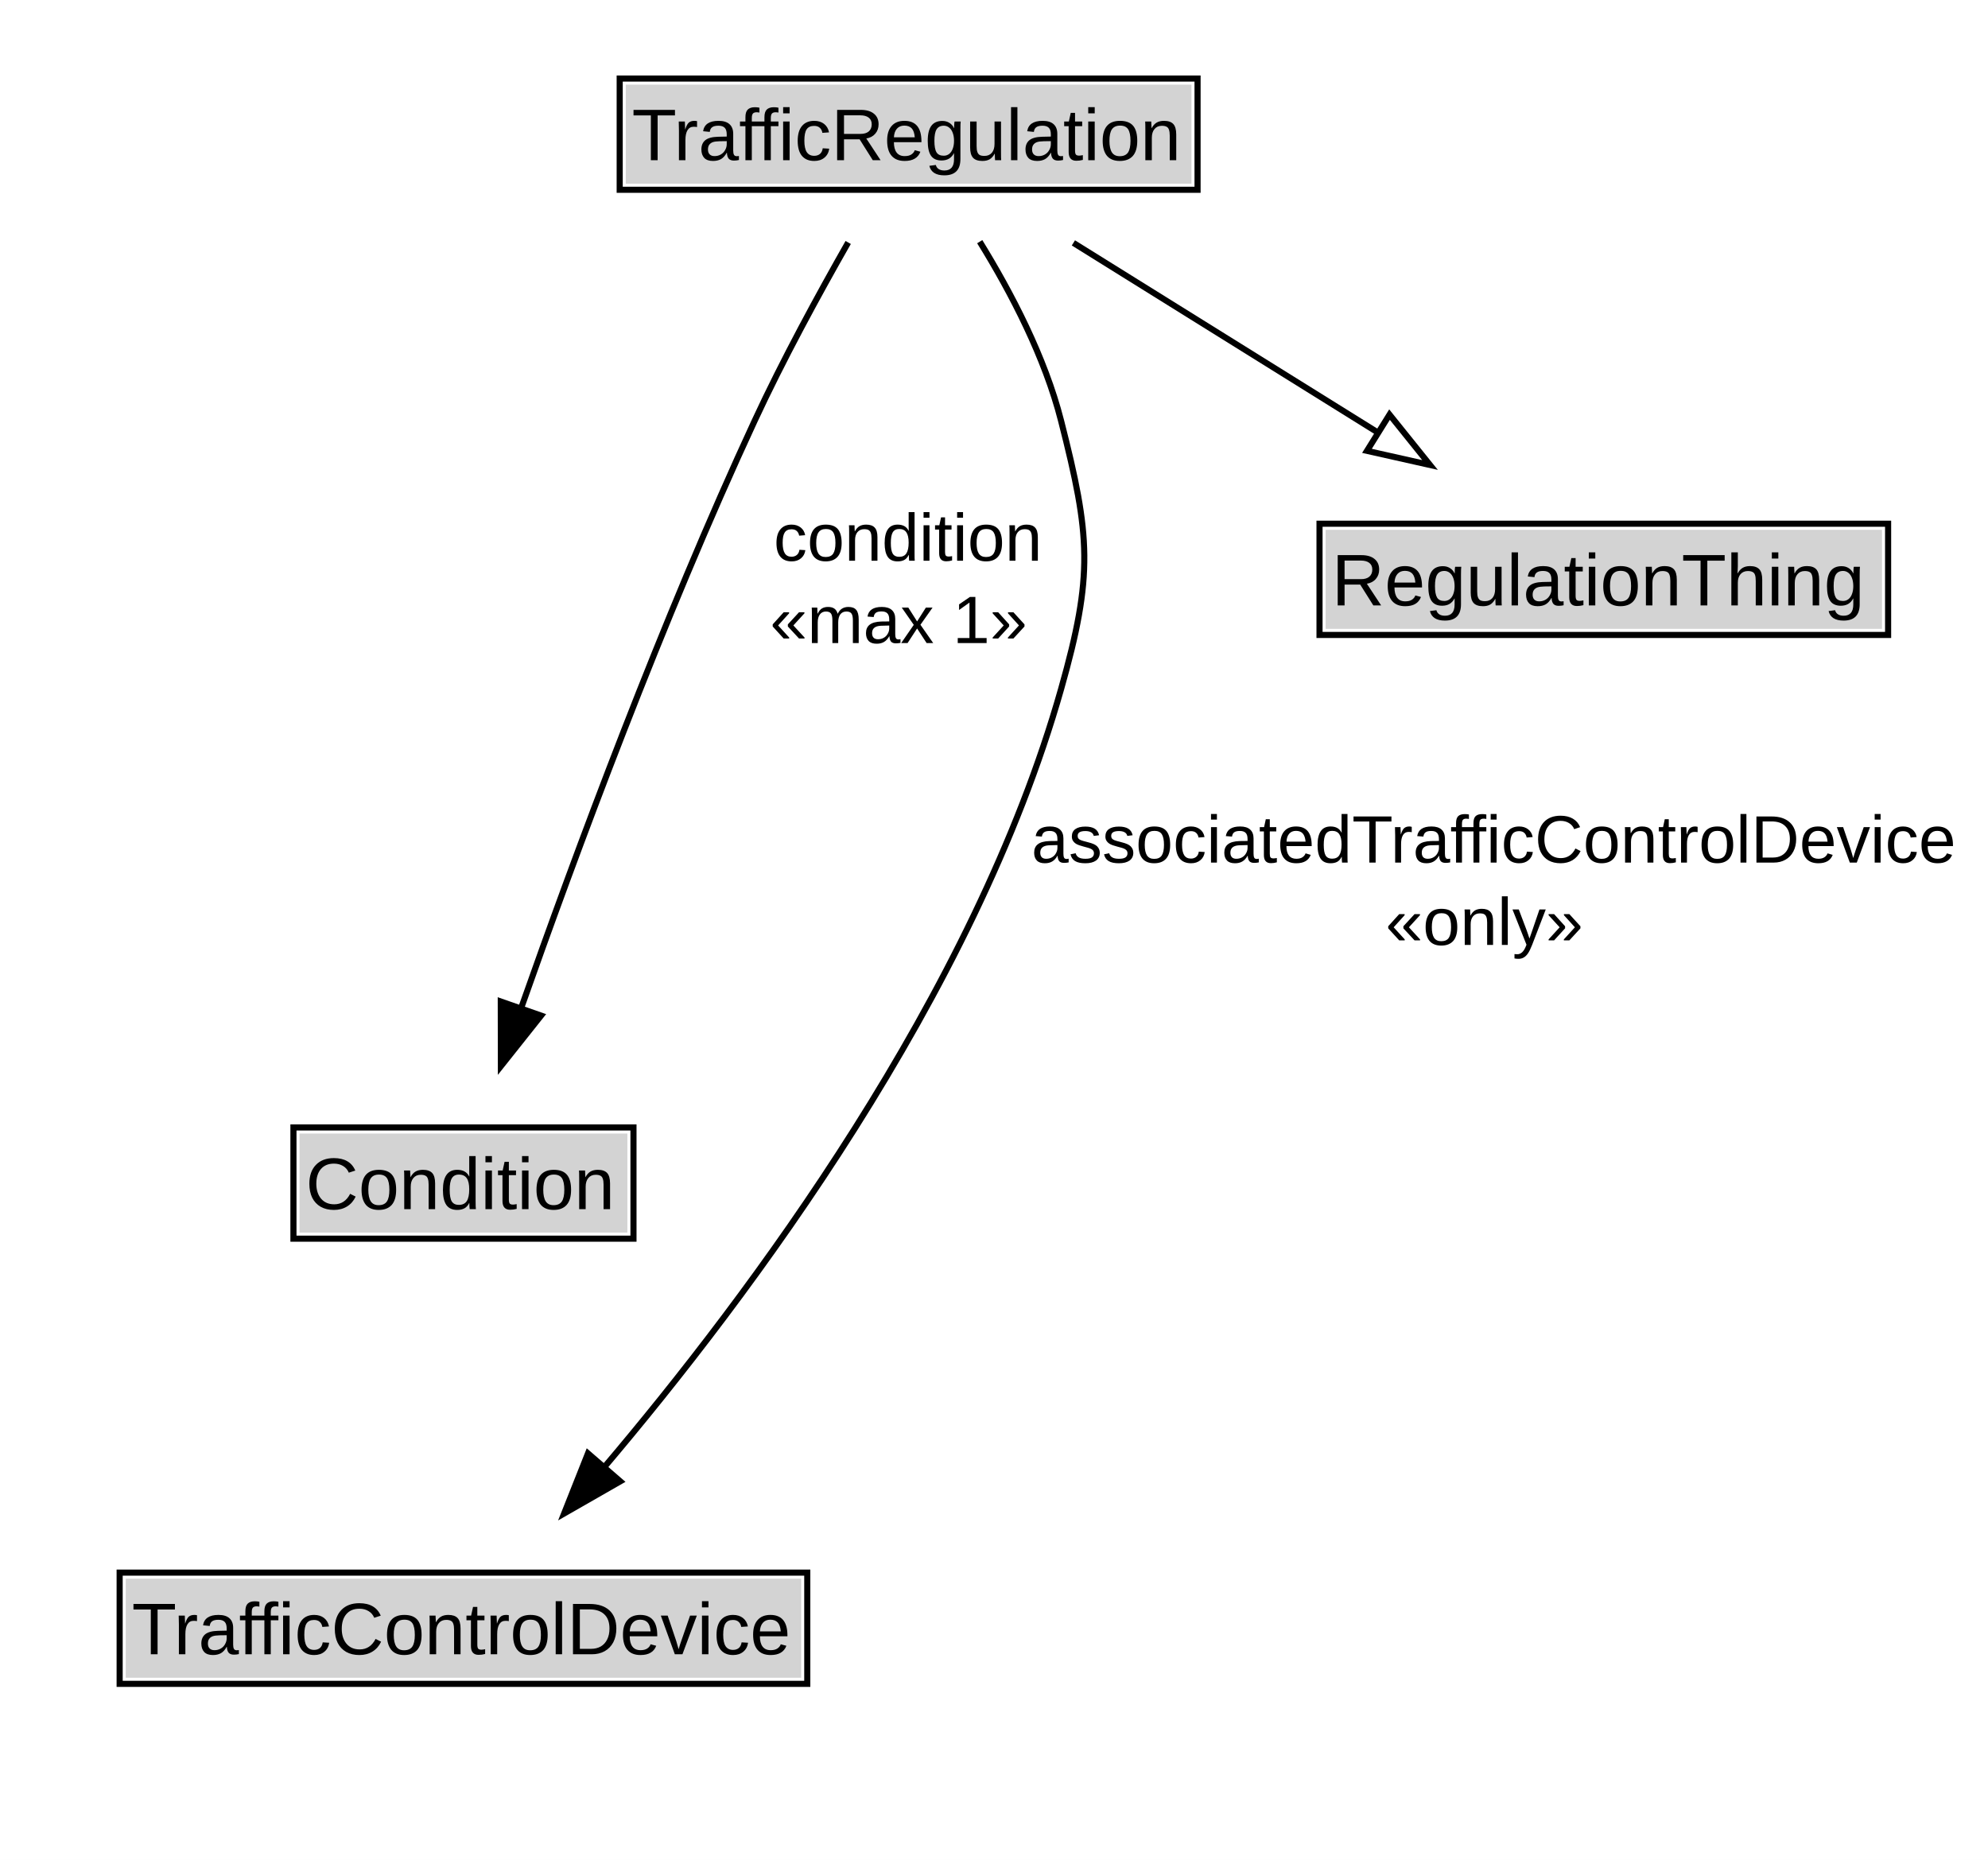
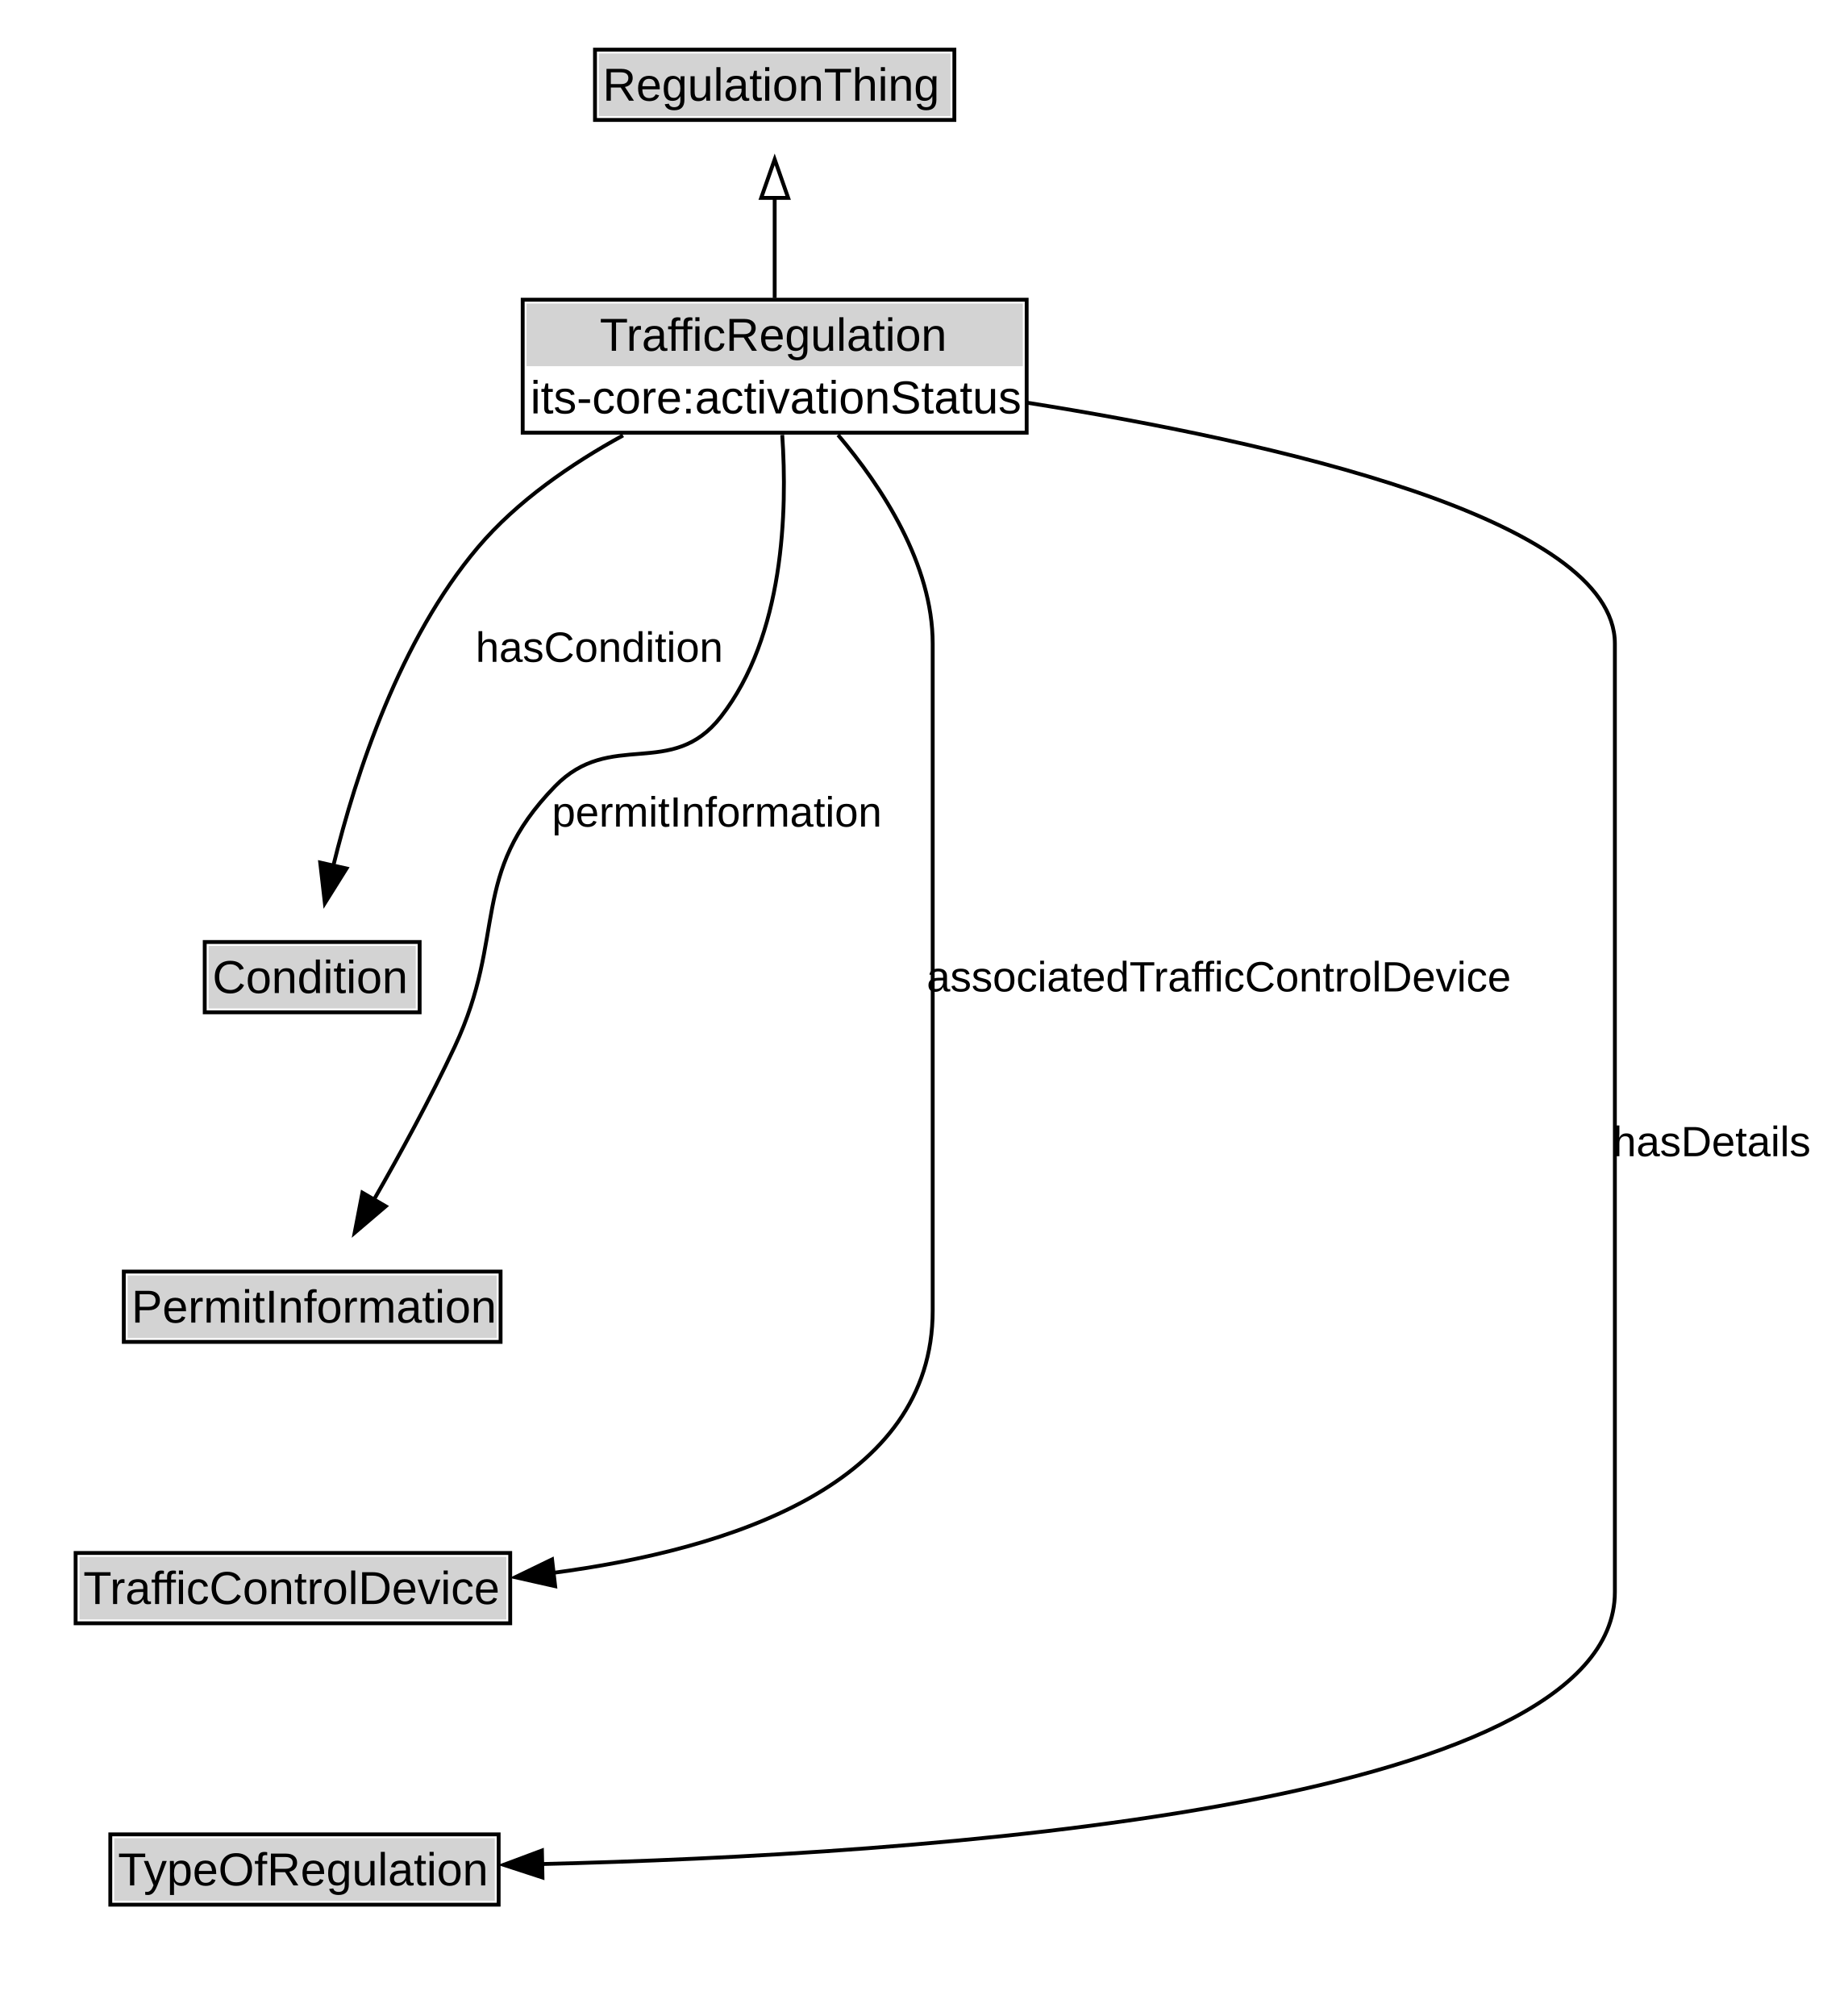
- <svg xmlns="http://www.w3.org/2000/svg" xmlns:xlink="http://www.w3.org/1999/xlink" width="326pt" height="305pt" viewBox="0.00 0.00 326.00 305.00">
-   <g id="graph0" class="graph" transform="scale(1 1) rotate(0) translate(4 301)">
-     <polygon fill="white" stroke="none" points="-4,4 -4,-301 322.18,-301 322.18,4 -4,4" />
-     <g id="clust2" class="cluster">
+ <svg xmlns="http://www.w3.org/2000/svg" xmlns:xlink="http://www.w3.org/1999/xlink" width="473pt" height="523pt" viewBox="0.00 0.00 473.00 523.00">
+   <g id="graph0" class="graph" transform="scale(1 1) rotate(0) translate(4 519)">
+     <polygon fill="white" stroke="none" points="-4,4 -4,-519 469.25,-519 469.25,4 -4,4" />
+     <g id="clust3" class="cluster">
</g>
    <g id="node1" class="node">
      <g id="a_node1">
-         <a xlink:href="../TrafficRegulation" xlink:title="&lt;TABLE&gt;">
-           <polygon fill="lightgray" stroke="none" points="98.62,-270.88 98.62,-287.12 191.38,-287.12 191.38,-270.88 98.62,-270.88" />
-           <text xml:space="preserve" text-anchor="start" x="99.62" y="-274.73" font-family="Arial" font-size="12.00">TrafficRegulation</text>
-           <polygon fill="none" stroke="black" points="97.62,-269.88 97.62,-288.12 192.38,-288.12 192.38,-269.88 97.62,-269.88" />
+         <a xlink:href="../RegulationThing" xlink:title="&lt;TABLE&gt;">
+           <polygon fill="lightgray" stroke="none" points="151.38,-488.88 151.38,-505.12 242.62,-505.12 242.62,-488.88 151.38,-488.88" />
+           <text xml:space="preserve" text-anchor="start" x="152.38" y="-492.88" font-family="Arial" font-size="12.00">RegulationThing</text>
+           <polygon fill="none" stroke="black" points="150.38,-487.88 150.38,-506.12 243.62,-506.12 243.62,-487.88 150.38,-487.88" />
        </a>
      </g>
    </g>
-     <g id="node3" class="node">
-       <g id="a_node3">
-         <a xlink:href="../Condition" xlink:title="&lt;TABLE&gt;">
-           <polygon fill="lightgray" stroke="none" points="45.12,-98.88 45.12,-115.12 98.88,-115.12 98.88,-98.88 45.12,-98.88" />
-           <text xml:space="preserve" text-anchor="start" x="46.12" y="-102.72" font-family="Arial" font-size="12.00">Condition</text>
-           <polygon fill="none" stroke="black" points="44.12,-97.88 44.12,-116.12 99.88,-116.12 99.88,-97.88 44.12,-97.88" />
-         </a>
-       </g>
-     </g>
-     <g id="edge6" class="edge">
-       <path fill="none" stroke="black" d="M135.09,-261.24C130.19,-252.64 124.35,-241.92 119.75,-232 104.67,-199.52 90.32,-160.84 81.36,-135.42" />
-       <polygon fill="black" stroke="black" points="84.73,-134.46 78.14,-126.17 78.12,-136.77 84.73,-134.46" />
-       <text xml:space="preserve" text-anchor="middle" x="144.88" y="-209.05" font-family="Arial" font-size="11.00"> condition </text>
-       <text xml:space="preserve" text-anchor="middle" x="144.88" y="-195.55" font-family="Arial" font-size="11.00"> «max 1»  </text>
-     </g>
-     <g id="node4" class="node">
-       <g id="a_node4">
-         <a xlink:href="../TrafficControlDevice" xlink:title="&lt;TABLE&gt;">
-           <polygon fill="lightgray" stroke="none" points="16.62,-25.88 16.62,-42.12 127.38,-42.12 127.38,-25.88 16.62,-25.88" />
-           <text xml:space="preserve" text-anchor="start" x="17.62" y="-29.73" font-family="Arial" font-size="12.00">TrafficControlDevice</text>
-           <polygon fill="none" stroke="black" points="15.62,-24.88 15.62,-43.12 128.38,-43.12 128.38,-24.88 15.62,-24.88" />
-         </a>
-       </g>
-     </g>
-     <g id="edge5" class="edge">
-       <path fill="none" stroke="black" d="M156.66,-261.37C161.84,-252.98 167.36,-242.39 170,-232 174.82,-213.05 175.33,-206.81 170,-188 155.8,-137.88 119.14,-88.76 94.91,-60.2" />
-       <polygon fill="black" stroke="black" points="97.71,-58.09 88.51,-52.82 92.42,-62.67 97.71,-58.09" />
-       <text xml:space="preserve" text-anchor="middle" x="240.93" y="-159.55" font-family="Arial" font-size="11.00"> associatedTrafficControlDevice </text>
-       <text xml:space="preserve" text-anchor="middle" x="240.93" y="-146.05" font-family="Arial" font-size="11.00"> «only»  </text>
-     </g>
-     <g id="node5" class="node">
-       <g id="a_node5">
-         <a xlink:href="../RegulationThing" xlink:title="&lt;TABLE&gt;">
-           <polygon fill="lightgray" stroke="none" points="213.38,-197.88 213.38,-214.12 304.62,-214.12 304.62,-197.88 213.38,-197.88" />
-           <text xml:space="preserve" text-anchor="start" x="214.38" y="-201.72" font-family="Arial" font-size="12.00">RegulationThing</text>
-           <polygon fill="none" stroke="black" points="212.38,-196.88 212.38,-215.12 305.62,-215.12 305.62,-196.88 212.38,-196.88" />
+     <g id="node2" class="node">
+       <g id="a_node2">
+         <a xlink:href="../TrafficRegulation" xlink:title="&lt;TABLE&gt;">
+           <polygon fill="lightgray" stroke="none" points="132.62,-424 132.62,-440.25 261.38,-440.25 261.38,-424 132.62,-424" />
+           <text xml:space="preserve" text-anchor="start" x="151.62" y="-428" font-family="Arial" font-size="12.00">TrafficRegulation</text>
+           <text xml:space="preserve" text-anchor="start" x="133.62" y="-411.75" font-family="Arial" font-size="12.00">its-core:activationStatus</text>
+           <polygon fill="none" stroke="black" points="131.62,-406.75 131.62,-441.25 262.38,-441.25 262.38,-406.75 131.62,-406.75" />
        </a>
      </g>
    </g>
    <g id="edge1" class="edge">
-       <path fill="none" stroke="black" d="M172.02,-261.17C186.96,-251.87 205.74,-240.17 222.02,-230.03" />
-       <polygon fill="none" stroke="black" points="223.86,-233.01 230.5,-224.75 220.16,-227.07 223.86,-233.01" />
+       <path fill="none" stroke="black" d="M197,-441.71C197,-449.47 197,-458.92 197,-467.74" />
+       <polygon fill="none" stroke="black" points="193.5,-467.66 197,-477.66 200.5,-467.66 193.5,-467.66" />
+     </g>
+     <g id="node4" class="node">
+       <g id="a_node4">
+         <a xlink:href="../Condition" xlink:title="&lt;TABLE&gt;">
+           <polygon fill="lightgray" stroke="none" points="50.12,-257.38 50.12,-273.62 103.88,-273.62 103.88,-257.38 50.12,-257.38" />
+           <text xml:space="preserve" text-anchor="start" x="51.12" y="-261.38" font-family="Arial" font-size="12.00">Condition</text>
+           <polygon fill="none" stroke="black" points="49.12,-256.38 49.12,-274.62 104.88,-274.62 104.88,-256.38 49.12,-256.38" />
+         </a>
+       </g>
+     </g>
+     <g id="edge9" class="edge">
+       <path fill="none" stroke="black" d="M157.66,-406.04C144.28,-398.71 130.15,-389.01 120,-377 99.77,-353.06 88.39,-318.5 82.49,-294.43" />
+       <polygon fill="black" stroke="black" points="85.91,-293.69 80.29,-284.71 79.08,-295.23 85.91,-293.69" />
+       <text xml:space="preserve" text-anchor="middle" x="151.5" y="-347.3" font-family="Arial" font-size="11.00">hasCondition</text>
+     </g>
+     <g id="node5" class="node">
+       <g id="a_node5">
+         <a xlink:href="../PermitInformation" xlink:title="&lt;TABLE&gt;">
+           <polygon fill="lightgray" stroke="none" points="29.12,-171.88 29.12,-188.12 124.88,-188.12 124.88,-171.88 29.12,-171.88" />
+           <text xml:space="preserve" text-anchor="start" x="30.12" y="-175.88" font-family="Arial" font-size="12.00">PermitInformation</text>
+           <polygon fill="none" stroke="black" points="28.12,-170.88 28.12,-189.12 125.88,-189.12 125.88,-170.88 28.12,-170.88" />
+         </a>
+       </g>
+     </g>
+     <g id="edge10" class="edge">
+       <path fill="none" stroke="black" d="M198.96,-406.17C200.3,-386.52 199.48,-354.04 183,-333 170.23,-316.69 154.44,-329.86 140,-315 117.6,-291.94 127.63,-276.62 114,-247.5 107.72,-234.08 99.84,-219.66 92.97,-207.68" />
+       <polygon fill="black" stroke="black" points="96.08,-206.06 88.02,-199.19 90.03,-209.59 96.08,-206.06" />
+       <text xml:space="preserve" text-anchor="middle" x="182" y="-304.55" font-family="Arial" font-size="11.00">permitInformation</text>
+     </g>
+     <g id="node6" class="node">
+       <g id="a_node6">
+         <a xlink:href="../TrafficControlDevice" xlink:title="&lt;TABLE&gt;">
+           <polygon fill="lightgray" stroke="none" points="16.62,-98.88 16.62,-115.12 127.38,-115.12 127.38,-98.88 16.62,-98.88" />
+           <text xml:space="preserve" text-anchor="start" x="17.62" y="-102.88" font-family="Arial" font-size="12.00">TrafficControlDevice</text>
+           <polygon fill="none" stroke="black" points="15.62,-97.88 15.62,-116.12 128.38,-116.12 128.38,-97.88 15.62,-97.88" />
+         </a>
+       </g>
+     </g>
+     <g id="edge8" class="edge">
+       <path fill="none" stroke="black" d="M213.44,-406.17C224.85,-392.68 238,-372.64 238,-352 238,-352 238,-352 238,-179 238,-133.83 185.39,-117.01 139.41,-110.95" />
+       <polygon fill="black" stroke="black" points="140.04,-107.5 129.7,-109.83 139.24,-114.45 140.04,-107.5" />
+       <text xml:space="preserve" text-anchor="middle" x="312.25" y="-261.8" font-family="Arial" font-size="11.00">associatedTrafficControlDevice</text>
+     </g>
+     <g id="node7" class="node">
+       <g id="a_node7">
+         <a xlink:href="../TypeOfRegulation" xlink:title="&lt;TABLE&gt;">
+           <polygon fill="lightgray" stroke="none" points="25.62,-25.88 25.62,-42.12 124.38,-42.12 124.38,-25.88 25.62,-25.88" />
+           <text xml:space="preserve" text-anchor="start" x="26.62" y="-29.88" font-family="Arial" font-size="12.00">TypeOfRegulation</text>
+           <polygon fill="none" stroke="black" points="24.62,-24.88 24.62,-43.12 125.38,-43.12 125.38,-24.88 24.62,-24.88" />
+         </a>
+       </g>
+     </g>
+     <g id="edge7" class="edge">
+       <path fill="none" stroke="black" d="M262.11,-414.59C326.35,-404.42 415,-384.49 415,-352 415,-352 415,-352 415,-106 415,-49.74 234.33,-37.77 136.4,-35.42" />
+       <polygon fill="black" stroke="black" points="136.75,-31.93 126.68,-35.22 136.61,-38.93 136.75,-31.93" />
+       <text xml:space="preserve" text-anchor="middle" x="440.12" y="-219.05" font-family="Arial" font-size="11.00">hasDetails</text>
    </g>
  </g>
</svg>
